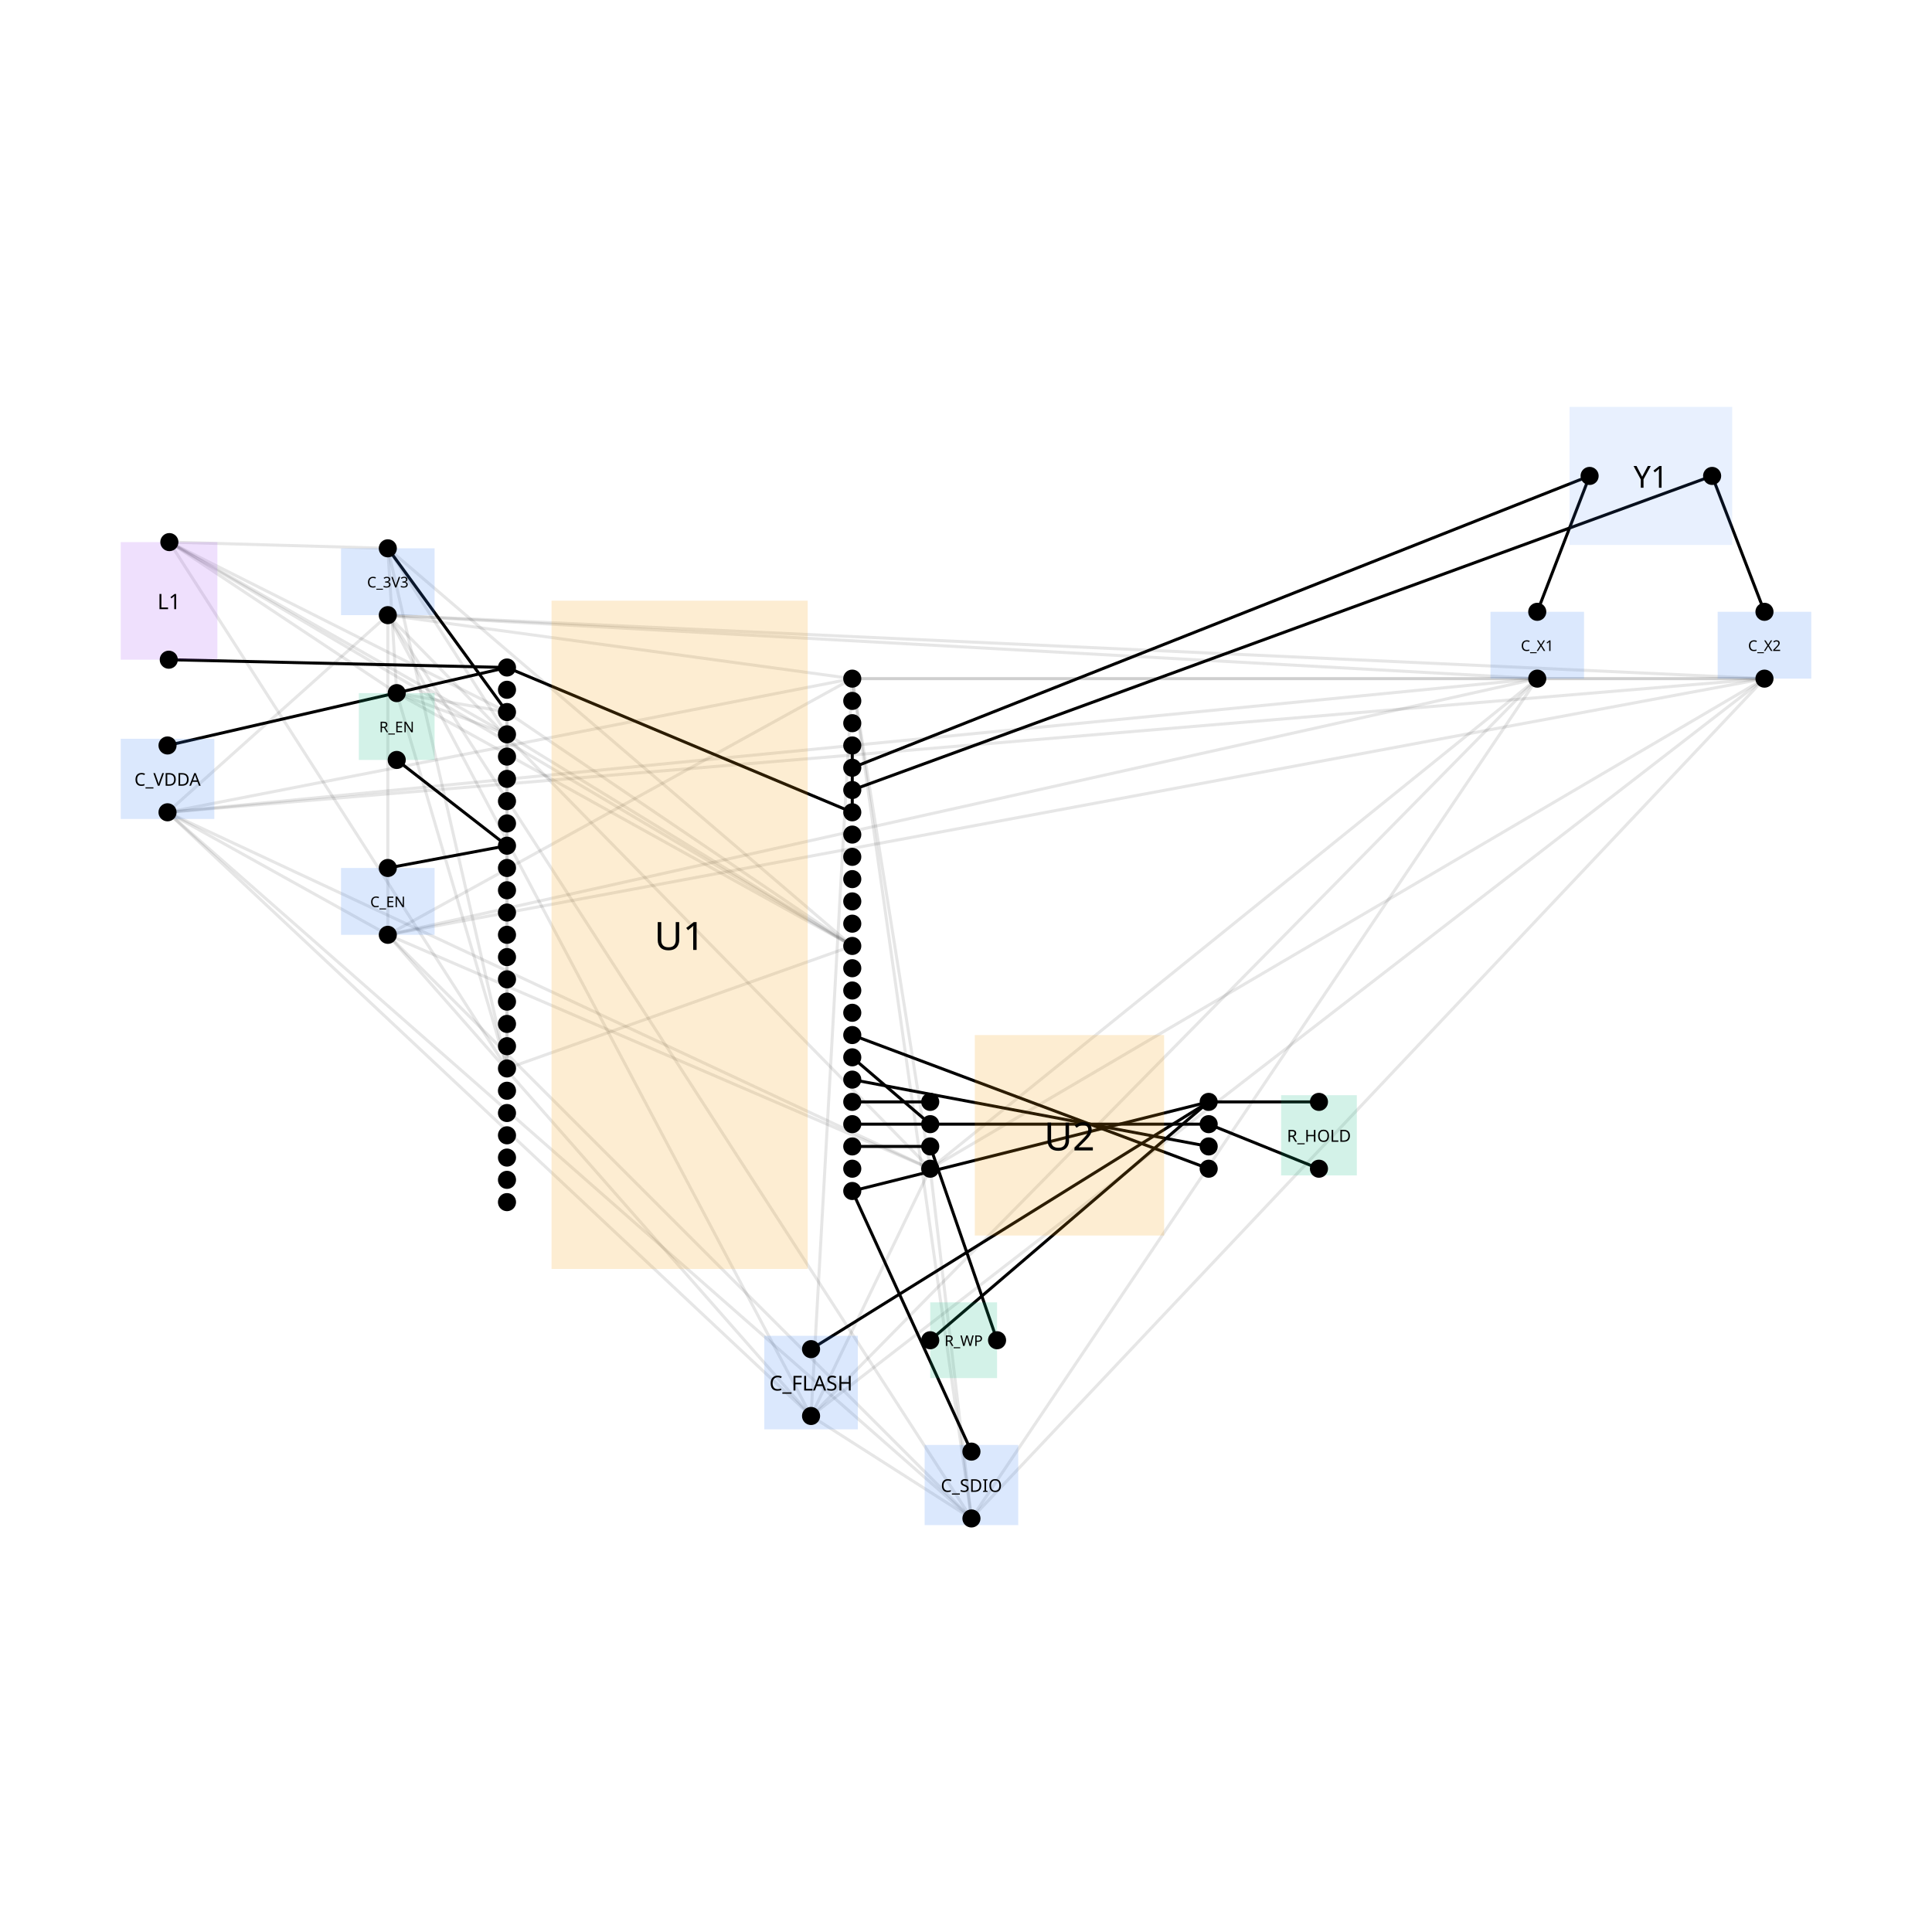
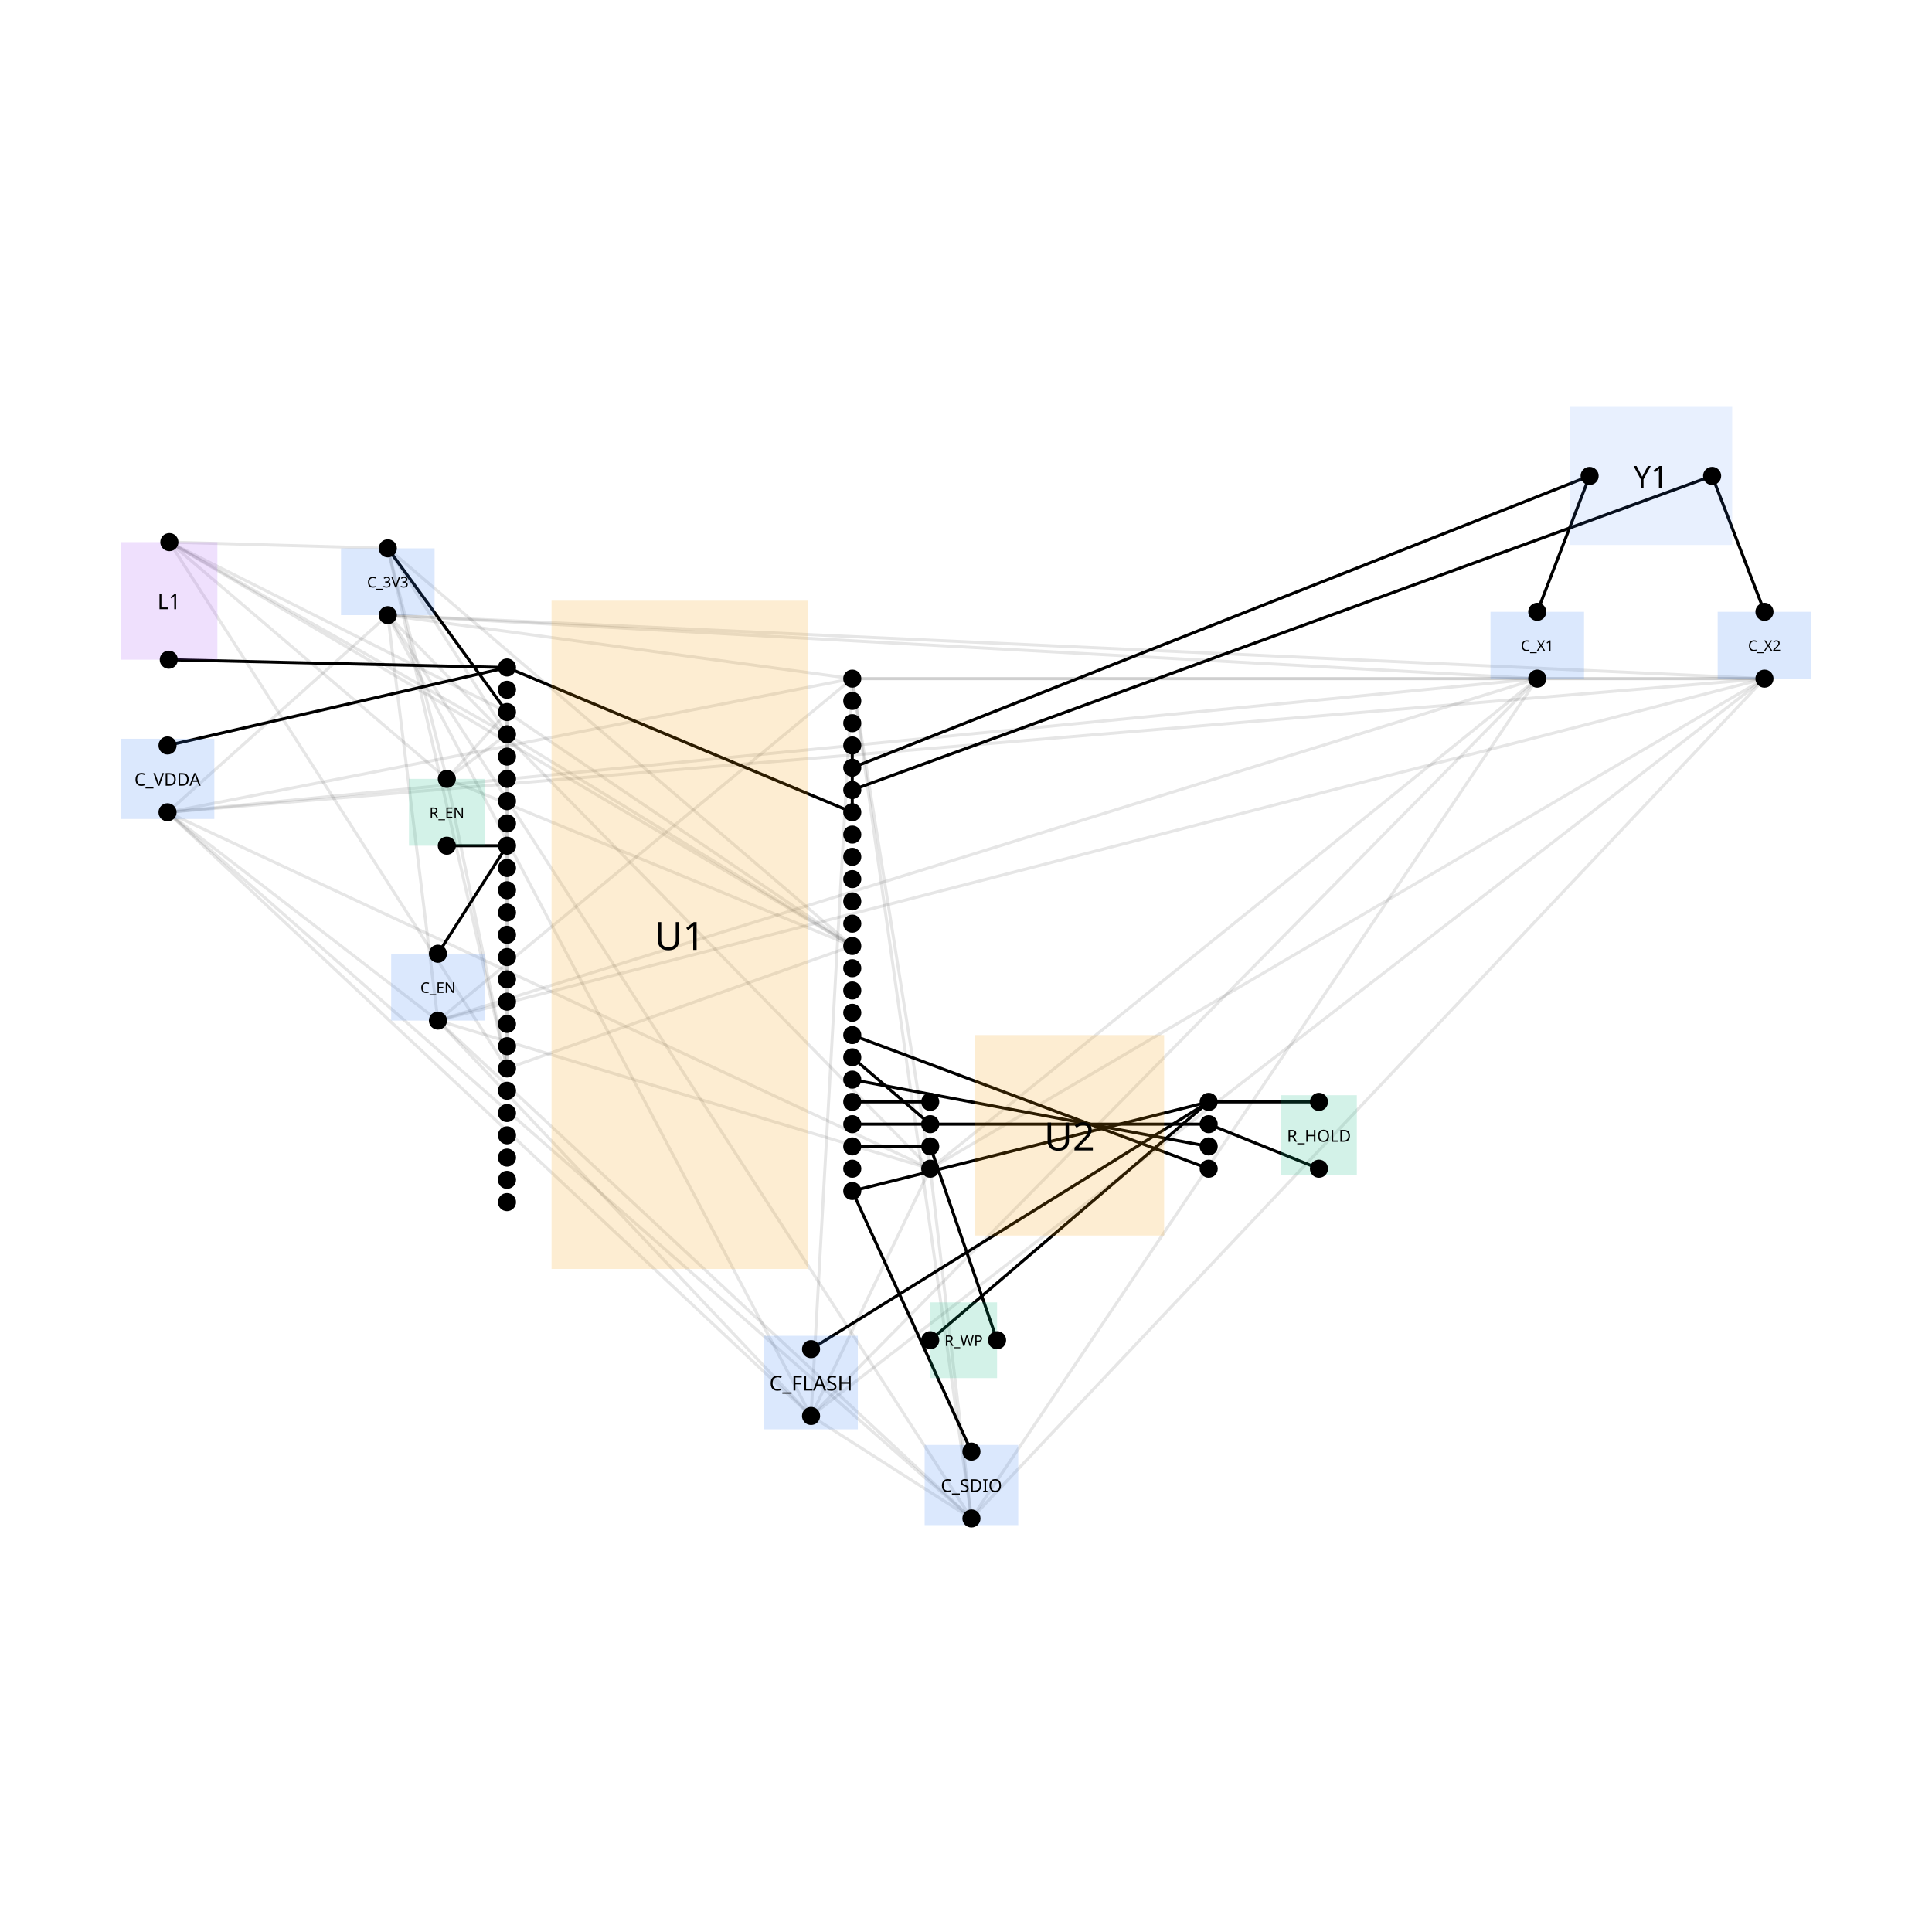
<svg xmlns="http://www.w3.org/2000/svg" width="640" height="640" viewBox="0 0 640 640">
  <rect width="100%" height="100%" fill="white" />
  <g>
    <polyline data-points="-3.0700000000000003,2.8871638750000015 -3.0700000000000003,2.6871638750000013" data-type="line" data-label="" points="167.946,235.877 167.946,243.256" fill="none" stroke="rgba(0,0,0,0.1)" stroke-width="1px" />
  </g>
  <g>
    <polyline data-points="-3.0700000000000003,2.8871638750000015 -3.0700000000000003,-0.3128361249999998" data-type="line" data-label="" points="167.946,235.877 167.946,353.944" fill="none" stroke="rgba(0,0,0,0.1)" stroke-width="1px" />
  </g>
  <g>
    <polyline data-points="-3.0700000000000003,2.8871638750000015 0.03000000000000025,0.7871638749999994" data-type="line" data-label="" points="167.946,235.877 282.324,313.359" fill="none" stroke="rgba(0,0,0,0.1)" stroke-width="1px" />
  </g>
  <g>
    <polyline data-points="-3.0700000000000003,2.8871638750000015 -6.101245799999999,4.412988875000001" data-type="line" data-label="" points="167.946,235.877 56.105,179.58" fill="none" stroke="rgba(0,0,0,0.1)" stroke-width="1px" />
  </g>
  <g>
-     <polyline data-points="-3.0700000000000003,2.8871638750000015 -4.0600000000000005,3.0571638750000014" data-type="line" data-label="" points="167.946,235.877 131.419,229.604" fill="none" stroke="rgba(0,0,0,0.1)" stroke-width="1px" />
+     <polyline data-points="-3.0700000000000003,2.8871638750000015 -3.61,2.287163875000001" data-type="line" data-label="" points="167.946,235.877 148.022,258.014" fill="none" stroke="rgba(0,0,0,0.1)" stroke-width="1px" />
  </g>
  <g>
    <polyline data-points="-3.0700000000000003,2.8871638750000015 -4.140000000000001,4.357163875000001" data-type="line" data-label="" points="167.946,235.877 128.467,181.639" fill="none" stroke="rgba(0,0,0,0.1)" stroke-width="1px" />
  </g>
  <g>
    <polyline data-points="-3.0700000000000003,2.6871638750000013 -3.0700000000000003,-0.3128361249999998" data-type="line" data-label="" points="167.946,243.256 167.946,353.944" fill="none" stroke="rgba(0,0,0,0.1)" stroke-width="1px" />
  </g>
  <g>
    <polyline data-points="-3.0700000000000003,2.6871638750000013 0.03000000000000025,0.7871638749999994" data-type="line" data-label="" points="167.946,243.256 282.324,313.359" fill="none" stroke="rgba(0,0,0,0.1)" stroke-width="1px" />
  </g>
  <g>
    <polyline data-points="-3.0700000000000003,2.6871638750000013 -6.101245799999999,4.412988875000001" data-type="line" data-label="" points="167.946,243.256 56.105,179.58" fill="none" stroke="rgba(0,0,0,0.1)" stroke-width="1px" />
  </g>
  <g>
-     <polyline data-points="-3.0700000000000003,2.6871638750000013 -4.0600000000000005,3.0571638750000014" data-type="line" data-label="" points="167.946,243.256 131.419,229.604" fill="none" stroke="rgba(0,0,0,0.1)" stroke-width="1px" />
+     <polyline data-points="-3.0700000000000003,2.6871638750000013 -3.61,2.287163875000001" data-type="line" data-label="" points="167.946,243.256 148.022,258.014" fill="none" stroke="rgba(0,0,0,0.1)" stroke-width="1px" />
  </g>
  <g>
    <polyline data-points="-3.0700000000000003,2.6871638750000013 -4.140000000000001,4.357163875000001" data-type="line" data-label="" points="167.946,243.256 128.467,181.639" fill="none" stroke="rgba(0,0,0,0.1)" stroke-width="1px" />
  </g>
  <g>
    <polyline data-points="-3.0700000000000003,-0.3128361249999998 0.03000000000000025,0.7871638749999994" data-type="line" data-label="" points="167.946,353.944 282.324,313.359" fill="none" stroke="rgba(0,0,0,0.1)" stroke-width="1px" />
  </g>
  <g>
    <polyline data-points="-3.0700000000000003,-0.3128361249999998 -6.101245799999999,4.412988875000001" data-type="line" data-label="" points="167.946,353.944 56.105,179.58" fill="none" stroke="rgba(0,0,0,0.1)" stroke-width="1px" />
  </g>
  <g>
-     <polyline data-points="-3.0700000000000003,-0.3128361249999998 -4.0600000000000005,3.0571638750000014" data-type="line" data-label="" points="167.946,353.944 131.419,229.604" fill="none" stroke="rgba(0,0,0,0.1)" stroke-width="1px" />
+     <polyline data-points="-3.0700000000000003,-0.3128361249999998 -3.61,2.287163875000001" data-type="line" data-label="" points="167.946,353.944 148.022,258.014" fill="none" stroke="rgba(0,0,0,0.1)" stroke-width="1px" />
  </g>
  <g>
    <polyline data-points="-3.0700000000000003,-0.3128361249999998 -4.140000000000001,4.357163875000001" data-type="line" data-label="" points="167.946,353.944 128.467,181.639" fill="none" stroke="rgba(0,0,0,0.1)" stroke-width="1px" />
  </g>
  <g>
    <polyline data-points="0.03000000000000025,0.7871638749999994 -6.101245799999999,4.412988875000001" data-type="line" data-label="" points="282.324,313.359 56.105,179.58" fill="none" stroke="rgba(0,0,0,0.1)" stroke-width="1px" />
  </g>
  <g>
-     <polyline data-points="0.03000000000000025,0.7871638749999994 -4.0600000000000005,3.0571638750000014" data-type="line" data-label="" points="282.324,313.359 131.419,229.604" fill="none" stroke="rgba(0,0,0,0.1)" stroke-width="1px" />
+     <polyline data-points="0.03000000000000025,0.7871638749999994 -3.61,2.287163875000001" data-type="line" data-label="" points="282.324,313.359 148.022,258.014" fill="none" stroke="rgba(0,0,0,0.1)" stroke-width="1px" />
  </g>
  <g>
    <polyline data-points="0.03000000000000025,0.7871638749999994 -4.140000000000001,4.357163875000001" data-type="line" data-label="" points="282.324,313.359 128.467,181.639" fill="none" stroke="rgba(0,0,0,0.1)" stroke-width="1px" />
  </g>
  <g>
-     <polyline data-points="-6.101245799999999,4.412988875000001 -4.0600000000000005,3.0571638750000014" data-type="line" data-label="" points="56.105,179.58 131.419,229.604" fill="none" stroke="rgba(0,0,0,0.1)" stroke-width="1px" />
+     <polyline data-points="-6.101245799999999,4.412988875000001 -3.61,2.287163875000001" data-type="line" data-label="" points="56.105,179.58 148.022,258.014" fill="none" stroke="rgba(0,0,0,0.1)" stroke-width="1px" />
  </g>
  <g>
    <polyline data-points="-6.101245799999999,4.412988875000001 -4.140000000000001,4.357163875000001" data-type="line" data-label="" points="56.105,179.58 128.467,181.639" fill="none" stroke="rgba(0,0,0,0.1)" stroke-width="1px" />
  </g>
  <g>
-     <polyline data-points="-4.0600000000000005,3.0571638750000014 -4.140000000000001,4.357163875000001" data-type="line" data-label="" points="131.419,229.604 128.467,181.639" fill="none" stroke="rgba(0,0,0,0.1)" stroke-width="1px" />
+     <polyline data-points="-3.61,2.287163875000001 -4.140000000000001,4.357163875000001" data-type="line" data-label="" points="148.022,258.014 128.467,181.639" fill="none" stroke="rgba(0,0,0,0.1)" stroke-width="1px" />
  </g>
  <g>
    <polyline data-points="0.03000000000000025,3.1871638750000013 0.73,-1.2128361250000004" data-type="line" data-label="" points="282.324,224.808 308.152,387.151" fill="none" stroke="rgba(0,0,0,0.1)" stroke-width="1px" />
  </g>
  <g>
-     <polyline data-points="0.03000000000000025,3.1871638750000013 -4.140000000000001,0.8871638750000013" data-type="line" data-label="" points="282.324,224.808 128.467,309.669" fill="none" stroke="rgba(0,0,0,0.1)" stroke-width="1px" />
+     <polyline data-points="0.03000000000000025,3.1871638750000013 -3.69,0.11716387500000086" data-type="line" data-label="" points="282.324,224.808 145.071,338.079" fill="none" stroke="rgba(0,0,0,0.1)" stroke-width="1px" />
  </g>
  <g>
    <polyline data-points="0.03000000000000025,3.1871638750000013 6.1800000000000015,3.187163875" data-type="line" data-label="" points="282.324,224.808 509.236,224.808" fill="none" stroke="rgba(0,0,0,0.1)" stroke-width="1px" />
  </g>
  <g>
    <polyline data-points="0.03000000000000025,3.1871638750000013 8.22,3.187163875" data-type="line" data-label="" points="282.324,224.808 584.504,224.808" fill="none" stroke="rgba(0,0,0,0.1)" stroke-width="1px" />
  </g>
  <g>
    <polyline data-points="0.03000000000000025,3.1871638750000013 -6.117740700000001,1.9871638750000005" data-type="line" data-label="" points="282.324,224.808 55.496,269.083" fill="none" stroke="rgba(0,0,0,0.1)" stroke-width="1px" />
  </g>
  <g>
    <polyline data-points="0.03000000000000025,3.1871638750000013 -4.140000000000001,3.7571638750000016" data-type="line" data-label="" points="282.324,224.808 128.467,203.777" fill="none" stroke="rgba(0,0,0,0.1)" stroke-width="1px" />
  </g>
  <g>
    <polyline data-points="0.03000000000000025,3.1871638750000013 1.1,-4.352836125" data-type="line" data-label="" points="282.324,224.808 321.803,503.005" fill="none" stroke="rgba(0,0,0,0.1)" stroke-width="1px" />
  </g>
  <g>
    <polyline data-points="0.03000000000000025,3.1871638750000013 -0.33999999999999947,-3.4328361250000006" data-type="line" data-label="" points="282.324,224.808 268.673,469.06" fill="none" stroke="rgba(0,0,0,0.1)" stroke-width="1px" />
  </g>
  <g>
-     <polyline data-points="0.73,-1.2128361250000004 -4.140000000000001,0.8871638750000013" data-type="line" data-label="" points="308.152,387.151 128.467,309.669" fill="none" stroke="rgba(0,0,0,0.1)" stroke-width="1px" />
+     <polyline data-points="0.73,-1.2128361250000004 -3.69,0.11716387500000086" data-type="line" data-label="" points="308.152,387.151 145.071,338.079" fill="none" stroke="rgba(0,0,0,0.1)" stroke-width="1px" />
  </g>
  <g>
    <polyline data-points="0.73,-1.2128361250000004 6.1800000000000015,3.187163875" data-type="line" data-label="" points="308.152,387.151 509.236,224.808" fill="none" stroke="rgba(0,0,0,0.1)" stroke-width="1px" />
  </g>
  <g>
    <polyline data-points="0.73,-1.2128361250000004 8.22,3.187163875" data-type="line" data-label="" points="308.152,387.151 584.504,224.808" fill="none" stroke="rgba(0,0,0,0.1)" stroke-width="1px" />
  </g>
  <g>
    <polyline data-points="0.73,-1.2128361250000004 -6.117740700000001,1.9871638750000005" data-type="line" data-label="" points="308.152,387.151 55.496,269.083" fill="none" stroke="rgba(0,0,0,0.1)" stroke-width="1px" />
  </g>
  <g>
    <polyline data-points="0.73,-1.2128361250000004 -4.140000000000001,3.7571638750000016" data-type="line" data-label="" points="308.152,387.151 128.467,203.777" fill="none" stroke="rgba(0,0,0,0.1)" stroke-width="1px" />
  </g>
  <g>
    <polyline data-points="0.73,-1.2128361250000004 1.1,-4.352836125" data-type="line" data-label="" points="308.152,387.151 321.803,503.005" fill="none" stroke="rgba(0,0,0,0.1)" stroke-width="1px" />
  </g>
  <g>
    <polyline data-points="0.73,-1.2128361250000004 -0.33999999999999947,-3.4328361250000006" data-type="line" data-label="" points="308.152,387.151 268.673,469.06" fill="none" stroke="rgba(0,0,0,0.1)" stroke-width="1px" />
  </g>
  <g>
-     <polyline data-points="-4.140000000000001,0.8871638750000013 6.1800000000000015,3.187163875" data-type="line" data-label="" points="128.467,309.669 509.236,224.808" fill="none" stroke="rgba(0,0,0,0.1)" stroke-width="1px" />
-   </g>
-   <g>
-     <polyline data-points="-4.140000000000001,0.8871638750000013 8.22,3.187163875" data-type="line" data-label="" points="128.467,309.669 584.504,224.808" fill="none" stroke="rgba(0,0,0,0.1)" stroke-width="1px" />
-   </g>
-   <g>
-     <polyline data-points="-4.140000000000001,0.8871638750000013 -6.117740700000001,1.9871638750000005" data-type="line" data-label="" points="128.467,309.669 55.496,269.083" fill="none" stroke="rgba(0,0,0,0.1)" stroke-width="1px" />
-   </g>
-   <g>
-     <polyline data-points="-4.140000000000001,0.8871638750000013 -4.140000000000001,3.7571638750000016" data-type="line" data-label="" points="128.467,309.669 128.467,203.777" fill="none" stroke="rgba(0,0,0,0.1)" stroke-width="1px" />
-   </g>
-   <g>
-     <polyline data-points="-4.140000000000001,0.8871638750000013 1.1,-4.352836125" data-type="line" data-label="" points="128.467,309.669 321.803,503.005" fill="none" stroke="rgba(0,0,0,0.1)" stroke-width="1px" />
-   </g>
-   <g>
-     <polyline data-points="-4.140000000000001,0.8871638750000013 -0.33999999999999947,-3.4328361250000006" data-type="line" data-label="" points="128.467,309.669 268.673,469.06" fill="none" stroke="rgba(0,0,0,0.1)" stroke-width="1px" />
+     <polyline data-points="-3.69,0.11716387500000086 6.1800000000000015,3.187163875" data-type="line" data-label="" points="145.071,338.079 509.236,224.808" fill="none" stroke="rgba(0,0,0,0.1)" stroke-width="1px" />
+   </g>
+   <g>
+     <polyline data-points="-3.69,0.11716387500000086 8.22,3.187163875" data-type="line" data-label="" points="145.071,338.079 584.504,224.808" fill="none" stroke="rgba(0,0,0,0.1)" stroke-width="1px" />
+   </g>
+   <g>
+     <polyline data-points="-3.69,0.11716387500000086 -6.117740700000001,1.9871638750000005" data-type="line" data-label="" points="145.071,338.079 55.496,269.083" fill="none" stroke="rgba(0,0,0,0.1)" stroke-width="1px" />
+   </g>
+   <g>
+     <polyline data-points="-3.69,0.11716387500000086 -4.140000000000001,3.7571638750000016" data-type="line" data-label="" points="145.071,338.079 128.467,203.777" fill="none" stroke="rgba(0,0,0,0.1)" stroke-width="1px" />
+   </g>
+   <g>
+     <polyline data-points="-3.69,0.11716387500000086 1.1,-4.352836125" data-type="line" data-label="" points="145.071,338.079 321.803,503.005" fill="none" stroke="rgba(0,0,0,0.1)" stroke-width="1px" />
+   </g>
+   <g>
+     <polyline data-points="-3.69,0.11716387500000086 -0.33999999999999947,-3.4328361250000006" data-type="line" data-label="" points="145.071,338.079 268.673,469.06" fill="none" stroke="rgba(0,0,0,0.1)" stroke-width="1px" />
  </g>
  <g>
    <polyline data-points="6.1800000000000015,3.187163875 8.22,3.187163875" data-type="line" data-label="" points="509.236,224.808 584.504,224.808" fill="none" stroke="rgba(0,0,0,0.1)" stroke-width="1px" />
  </g>
  <g>
    <polyline data-points="6.1800000000000015,3.187163875 -6.117740700000001,1.9871638750000005" data-type="line" data-label="" points="509.236,224.808 55.496,269.083" fill="none" stroke="rgba(0,0,0,0.1)" stroke-width="1px" />
  </g>
  <g>
    <polyline data-points="6.1800000000000015,3.187163875 -4.140000000000001,3.7571638750000016" data-type="line" data-label="" points="509.236,224.808 128.467,203.777" fill="none" stroke="rgba(0,0,0,0.1)" stroke-width="1px" />
  </g>
  <g>
    <polyline data-points="6.1800000000000015,3.187163875 1.1,-4.352836125" data-type="line" data-label="" points="509.236,224.808 321.803,503.005" fill="none" stroke="rgba(0,0,0,0.1)" stroke-width="1px" />
  </g>
  <g>
    <polyline data-points="6.1800000000000015,3.187163875 -0.33999999999999947,-3.4328361250000006" data-type="line" data-label="" points="509.236,224.808 268.673,469.06" fill="none" stroke="rgba(0,0,0,0.1)" stroke-width="1px" />
  </g>
  <g>
    <polyline data-points="8.22,3.187163875 -6.117740700000001,1.9871638750000005" data-type="line" data-label="" points="584.504,224.808 55.496,269.083" fill="none" stroke="rgba(0,0,0,0.1)" stroke-width="1px" />
  </g>
  <g>
    <polyline data-points="8.22,3.187163875 -4.140000000000001,3.7571638750000016" data-type="line" data-label="" points="584.504,224.808 128.467,203.777" fill="none" stroke="rgba(0,0,0,0.1)" stroke-width="1px" />
  </g>
  <g>
    <polyline data-points="8.22,3.187163875 1.1,-4.352836125" data-type="line" data-label="" points="584.504,224.808 321.803,503.005" fill="none" stroke="rgba(0,0,0,0.1)" stroke-width="1px" />
  </g>
  <g>
    <polyline data-points="8.22,3.187163875 -0.33999999999999947,-3.4328361250000006" data-type="line" data-label="" points="584.504,224.808 268.673,469.06" fill="none" stroke="rgba(0,0,0,0.1)" stroke-width="1px" />
  </g>
  <g>
    <polyline data-points="-6.117740700000001,1.9871638750000005 -4.140000000000001,3.7571638750000016" data-type="line" data-label="" points="55.496,269.083 128.467,203.777" fill="none" stroke="rgba(0,0,0,0.1)" stroke-width="1px" />
  </g>
  <g>
    <polyline data-points="-6.117740700000001,1.9871638750000005 1.1,-4.352836125" data-type="line" data-label="" points="55.496,269.083 321.803,503.005" fill="none" stroke="rgba(0,0,0,0.1)" stroke-width="1px" />
  </g>
  <g>
    <polyline data-points="-6.117740700000001,1.9871638750000005 -0.33999999999999947,-3.4328361250000006" data-type="line" data-label="" points="55.496,269.083 268.673,469.06" fill="none" stroke="rgba(0,0,0,0.1)" stroke-width="1px" />
  </g>
  <g>
    <polyline data-points="-4.140000000000001,3.7571638750000016 1.1,-4.352836125" data-type="line" data-label="" points="128.467,203.777 321.803,503.005" fill="none" stroke="rgba(0,0,0,0.1)" stroke-width="1px" />
  </g>
  <g>
    <polyline data-points="-4.140000000000001,3.7571638750000016 -0.33999999999999947,-3.4328361250000006" data-type="line" data-label="" points="128.467,203.777 268.673,469.06" fill="none" stroke="rgba(0,0,0,0.1)" stroke-width="1px" />
  </g>
  <g>
    <polyline data-points="1.1,-4.352836125 -0.33999999999999947,-3.4328361250000006" data-type="line" data-label="" points="321.803,503.005 268.673,469.06" fill="none" stroke="rgba(0,0,0,0.1)" stroke-width="1px" />
  </g>
  <g>
    <polyline data-points="-6.1064948999999995,3.3571638750000004 -3.0700000000000003,3.287163875000001" data-type="line" data-label="" points="55.911,218.536 167.946,221.118" fill="none" stroke="black" stroke-width="1px" />
  </g>
  <g>
    <polyline data-points="-3.0700000000000003,3.287163875000001 0.03000000000000025,1.9871638750000005" data-type="line" data-label="" points="167.946,221.118 282.324,269.083" fill="none" stroke="black" stroke-width="1px" />
  </g>
  <g>
    <polyline data-points="0.03000000000000025,1.9871638750000005 0.03000000000000025,2.587163875000001" data-type="line" data-label="" points="282.324,269.083 282.324,246.946" fill="none" stroke="black" stroke-width="1px" />
  </g>
  <g>
    <polyline data-points="-3.0700000000000003,3.287163875000001 -6.117740700000001,2.5871638750000003" data-type="line" data-label="" points="167.946,221.118 55.496,246.946" fill="none" stroke="black" stroke-width="1px" />
  </g>
  <g>
    <polyline data-points="-3.0700000000000003,2.8871638750000015 -4.140000000000001,4.357163875000001" data-type="line" data-label="" points="167.946,235.877 128.467,181.639" fill="none" stroke="black" stroke-width="1px" />
  </g>
  <g>
-     <polyline data-points="-4.0600000000000005,2.4571638750000018 -3.0700000000000003,1.6871638750000013" data-type="line" data-label="" points="131.419,251.742 167.946,280.152" fill="none" stroke="black" stroke-width="1px" />
-   </g>
-   <g>
-     <polyline data-points="-3.0700000000000003,1.6871638750000013 -4.140000000000001,1.4871638750000014" data-type="line" data-label="" points="167.946,280.152 128.467,287.531" fill="none" stroke="black" stroke-width="1px" />
+     <polyline data-points="-3.61,1.687163875000001 -3.0700000000000003,1.6871638750000013" data-type="line" data-label="" points="148.022,280.152 167.946,280.152" fill="none" stroke="black" stroke-width="1px" />
+   </g>
+   <g>
+     <polyline data-points="-3.0700000000000003,1.6871638750000013 -3.69,0.7171638750000009" data-type="line" data-label="" points="167.946,280.152 145.071,315.941" fill="none" stroke="black" stroke-width="1px" />
  </g>
  <g>
    <polyline data-points="0.03000000000000025,-1.4128361250000003 1.1,-3.752836125" data-type="line" data-label="" points="282.324,394.53 321.803,480.867" fill="none" stroke="black" stroke-width="1px" />
  </g>
  <g>
    <polyline data-points="0.03000000000000025,-1.4128361250000003 3.23,-0.6128361250000003" data-type="line" data-label="" points="282.324,394.53 400.392,365.013" fill="none" stroke="black" stroke-width="1px" />
  </g>
  <g>
    <polyline data-points="3.23,-0.6128361250000003 -0.33999999999999936,-2.832836125000001" data-type="line" data-label="" points="400.392,365.013 268.673,446.923" fill="none" stroke="black" stroke-width="1px" />
  </g>
  <g>
    <polyline data-points="0.7300000000000002,-2.752836125 3.23,-0.6128361250000003" data-type="line" data-label="" points="308.152,443.971 400.392,365.013" fill="none" stroke="black" stroke-width="1px" />
  </g>
  <g>
    <polyline data-points="4.220000000000001,-0.6128361250000003 3.23,-0.6128361250000003" data-type="line" data-label="" points="436.919,365.013 400.392,365.013" fill="none" stroke="black" stroke-width="1px" />
  </g>
  <g>
    <polyline data-points="0.03000000000000025,-1.0128361250000004 0.73,-1.0128361250000002" data-type="line" data-label="" points="282.324,379.772 308.152,379.772" fill="none" stroke="black" stroke-width="1px" />
  </g>
  <g>
    <polyline data-points="0.73,-1.0128361250000002 1.3300000000000003,-2.752836125" data-type="line" data-label="" points="308.152,379.772 330.289,443.971" fill="none" stroke="black" stroke-width="1px" />
  </g>
  <g>
    <polyline data-points="0.03000000000000025,-0.8128361250000002 3.23,-0.8128361250000004" data-type="line" data-label="" points="282.324,372.393 400.392,372.393" fill="none" stroke="black" stroke-width="1px" />
  </g>
  <g>
    <polyline data-points="3.23,-0.8128361250000004 4.220000000000001,-1.2128361250000004" data-type="line" data-label="" points="400.392,372.393 436.919,387.151" fill="none" stroke="black" stroke-width="1px" />
  </g>
  <g>
    <polyline data-points="0.03000000000000025,-0.6128361250000003 0.73,-0.6128361250000003" data-type="line" data-label="" points="282.324,365.013 308.152,365.013" fill="none" stroke="black" stroke-width="1px" />
  </g>
  <g>
    <polyline data-points="0.03000000000000025,-0.41283612500000033 3.23,-1.0128361250000004" data-type="line" data-label="" points="282.324,357.634 400.392,379.772" fill="none" stroke="black" stroke-width="1px" />
  </g>
  <g>
    <polyline data-points="0.03000000000000025,-0.21283612500000038 0.73,-0.8128361250000002" data-type="line" data-label="" points="282.324,350.255 308.152,372.393" fill="none" stroke="black" stroke-width="1px" />
  </g>
  <g>
    <polyline data-points="0.03000000000000025,-0.01283612500000042 3.23,-1.2128361250000004" data-type="line" data-label="" points="282.324,342.876 400.392,387.151" fill="none" stroke="black" stroke-width="1px" />
  </g>
  <g>
    <polyline data-points="0.03000000000000025,2.1871638750000004 7.750000000000001,5.007163875" data-type="line" data-label="" points="282.324,261.704 567.162,157.657" fill="none" stroke="black" stroke-width="1px" />
  </g>
  <g>
    <polyline data-points="7.750000000000001,5.007163875 8.22,3.7871638749999996" data-type="line" data-label="" points="567.162,157.657 584.504,202.67" fill="none" stroke="black" stroke-width="1px" />
  </g>
  <g>
    <polyline data-points="0.03000000000000025,2.3871638750000006 6.650000000000001,5.007163875" data-type="line" data-label="" points="282.324,254.325 526.577,157.657" fill="none" stroke="black" stroke-width="1px" />
  </g>
  <g>
    <polyline data-points="6.650000000000001,5.007163875 6.1800000000000015,3.7871638749999996" data-type="line" data-label="" points="526.577,157.657 509.236,202.67" fill="none" stroke="black" stroke-width="1px" />
  </g>
  <g>
    <rect data-type="rect" data-label="U1" data-x="-1.52" data-y="0.8871638750000004" x="182.705" y="198.981" width="84.861" height="221.377" fill="rgba(245, 158, 11, 0.18)" stroke="none" stroke-width="0.027" />
  </g>
  <g>
    <rect data-type="rect" data-label="U2" data-x="1.98" data-y="-0.9128361250000003" x="322.91" y="342.876" width="62.723" height="66.413" fill="rgba(245, 158, 11, 0.18)" stroke="none" stroke-width="0.027" />
  </g>
  <g>
    <rect data-type="rect" data-label="Y1" data-x="7.200000000000001" data-y="5.007163875" x="519.935" y="134.781" width="53.868" height="45.751" fill="rgba(59, 130, 246, 0.12)" stroke="none" stroke-width="0.027" />
  </g>
  <g>
    <rect data-type="rect" data-label="L1" data-x="-6.103870349999999" data-y="3.8850763750000006" x="40" y="179.585" width="32.016" height="38.945" fill="rgba(168, 85, 247, 0.18)" stroke="none" stroke-width="0.027" />
  </g>
  <g>
-     <rect data-type="rect" data-label="R_EN" data-x="-4.0600000000000005" data-y="2.7571638750000016" x="118.874" y="229.604" width="25.089" height="22.138" fill="rgba(16, 185, 129, 0.18)" stroke="none" stroke-width="0.027" />
+     <rect data-type="rect" data-label="R_EN" data-x="-3.61" data-y="1.9871638750000011" x="135.478" y="258.014" width="25.089" height="22.138" fill="rgba(16, 185, 129, 0.18)" stroke="none" stroke-width="0.027" />
  </g>
  <g>
    <rect data-type="rect" data-label="R_WP" data-x="1.0300000000000002" data-y="-2.752836125" x="308.152" y="431.426" width="22.138" height="25.089" fill="rgba(16, 185, 129, 0.18)" stroke="none" stroke-width="0.027" />
  </g>
  <g>
    <rect data-type="rect" data-label="R_HOLD" data-x="4.220000000000001" data-y="-0.9128361250000003" x="424.374" y="362.8" width="25.089" height="26.565" fill="rgba(16, 185, 129, 0.18)" stroke="none" stroke-width="0.027" />
  </g>
  <g>
-     <rect data-type="rect" data-label="C_EN" data-x="-4.140000000000001" data-y="1.1871638750000013" x="112.971" y="287.531" width="30.993" height="22.138" fill="rgba(59, 130, 246, 0.18)" stroke="none" stroke-width="0.027" />
+     <rect data-type="rect" data-label="C_EN" data-x="-3.69" data-y="0.41716387500000085" x="129.574" y="315.941" width="30.993" height="22.138" fill="rgba(59, 130, 246, 0.18)" stroke="none" stroke-width="0.027" />
  </g>
  <g>
    <rect data-type="rect" data-label="C_X1" data-x="6.1800000000000015" data-y="3.487163875" x="493.739" y="202.67" width="30.993" height="22.138" fill="rgba(59, 130, 246, 0.18)" stroke="none" stroke-width="0.027" />
  </g>
  <g>
    <rect data-type="rect" data-label="C_X2" data-x="8.22" data-y="3.487163875" x="569.007" y="202.67" width="30.993" height="22.138" fill="rgba(59, 130, 246, 0.18)" stroke="none" stroke-width="0.027" />
  </g>
  <g>
    <rect data-type="rect" data-label="C_VDDA" data-x="-6.117740700000001" data-y="2.2871638750000005" x="40" y="244.732" width="30.993" height="26.565" fill="rgba(59, 130, 246, 0.18)" stroke="none" stroke-width="0.027" />
  </g>
  <g>
    <rect data-type="rect" data-label="C_3V3" data-x="-4.140000000000001" data-y="4.057163875000001" x="112.971" y="181.639" width="30.993" height="22.138" fill="rgba(59, 130, 246, 0.18)" stroke="none" stroke-width="0.027" />
  </g>
  <g>
    <rect data-type="rect" data-label="C_SDIO" data-x="1.1" data-y="-4.052836125" x="306.307" y="478.653" width="30.993" height="26.565" fill="rgba(59, 130, 246, 0.18)" stroke="none" stroke-width="0.027" />
  </g>
  <g>
    <rect data-type="rect" data-label="C_FLASH" data-x="-0.3399999999999994" data-y="-3.1328361250000007" x="253.176" y="442.495" width="30.993" height="30.993" fill="rgba(59, 130, 246, 0.18)" stroke="none" stroke-width="0.027" />
  </g>
  <text data-type="text" data-label="U1" data-x="-1.52" data-y="0.8871638750000004" x="225.135" y="309.669" fill="black" font-size="12.914" font-family="sans-serif" text-anchor="middle" dominant-baseline="central">U1</text>
  <text data-type="text" data-label="U2" data-x="1.98" data-y="-0.9128361250000003" x="354.272" y="376.082" fill="black" font-size="12.914" font-family="sans-serif" text-anchor="middle" dominant-baseline="central">U2</text>
  <text data-type="text" data-label="Y1" data-x="7.200000000000001" data-y="5.007163875" x="546.87" y="157.657" fill="black" font-size="10.065" font-family="sans-serif" text-anchor="middle" dominant-baseline="central">Y1</text>
  <text data-type="text" data-label="L1" data-x="-6.103870349999999" data-y="3.8850763750000006" x="56.008" y="199.058" fill="black" font-size="7.044" font-family="sans-serif" text-anchor="middle" dominant-baseline="central">L1</text>
-   <text data-type="text" data-label="R_EN" data-x="-4.0600000000000005" data-y="2.7571638750000016" x="131.419" y="240.673" fill="black" font-size="4.87" font-family="sans-serif" text-anchor="middle" dominant-baseline="central">R_EN</text>
+   <text data-type="text" data-label="R_EN" data-x="-3.61" data-y="1.9871638750000011" x="148.022" y="269.083" fill="black" font-size="4.87" font-family="sans-serif" text-anchor="middle" dominant-baseline="central">R_EN</text>
  <text data-type="text" data-label="R_WP" data-x="1.0300000000000002" data-y="-2.752836125" x="319.22" y="443.971" fill="black" font-size="4.87" font-family="sans-serif" text-anchor="middle" dominant-baseline="central">R_WP</text>
  <text data-type="text" data-label="R_HOLD" data-x="4.220000000000001" data-y="-0.9128361250000003" x="436.919" y="376.082" fill="black" font-size="5.52" font-family="sans-serif" text-anchor="middle" dominant-baseline="central">R_HOLD</text>
-   <text data-type="text" data-label="C_EN" data-x="-4.140000000000001" data-y="1.1871638750000013" x="128.467" y="298.6" fill="black" font-size="4.87" font-family="sans-serif" text-anchor="middle" dominant-baseline="central">C_EN</text>
+   <text data-type="text" data-label="C_EN" data-x="-3.69" data-y="0.41716387500000085" x="145.071" y="327.01" fill="black" font-size="4.87" font-family="sans-serif" text-anchor="middle" dominant-baseline="central">C_EN</text>
  <text data-type="text" data-label="C_X1" data-x="6.1800000000000015" data-y="3.487163875" x="509.236" y="213.739" fill="black" font-size="4.87" font-family="sans-serif" text-anchor="middle" dominant-baseline="central">C_X1</text>
  <text data-type="text" data-label="C_X2" data-x="8.22" data-y="3.487163875" x="584.504" y="213.739" fill="black" font-size="4.87" font-family="sans-serif" text-anchor="middle" dominant-baseline="central">C_X2</text>
  <text data-type="text" data-label="C_VDDA" data-x="-6.117740700000001" data-y="2.2871638750000005" x="55.496" y="258.014" fill="black" font-size="5.844" font-family="sans-serif" text-anchor="middle" dominant-baseline="central">C_VDDA</text>
  <text data-type="text" data-label="C_3V3" data-x="-4.140000000000001" data-y="4.057163875000001" x="128.467" y="192.708" fill="black" font-size="4.87" font-family="sans-serif" text-anchor="middle" dominant-baseline="central">C_3V3</text>
  <text data-type="text" data-label="C_SDIO" data-x="1.1" data-y="-4.052836125" x="321.803" y="491.936" fill="black" font-size="5.844" font-family="sans-serif" text-anchor="middle" dominant-baseline="central">C_SDIO</text>
  <text data-type="text" data-label="C_FLASH" data-x="-0.3399999999999994" data-y="-3.1328361250000007" x="268.673" y="457.992" fill="black" font-size="6.818" font-family="sans-serif" text-anchor="middle" dominant-baseline="central">C_FLASH</text>
  <g>
    <circle data-type="point" data-label="U1.1" data-x="-3.0700000000000003" data-y="3.287163875000001" cx="167.946" cy="221.118" r="3" fill="black" />
  </g>
  <g>
    <circle data-type="point" data-label="U1.2" data-x="-3.0700000000000003" data-y="3.087163875000001" cx="167.946" cy="228.498" r="3" fill="black" />
  </g>
  <g>
    <circle data-type="point" data-label="U1.3 (unnamedsubcircuitsubcircuit_source_group_0_connectivity_net0)" data-x="-3.0700000000000003" data-y="2.8871638750000015" cx="167.946" cy="235.877" r="3" fill="black" />
  </g>
  <g>
    <circle data-type="point" data-label="U1.4 (unnamedsubcircuitsubcircuit_source_group_0_connectivity_net0)" data-x="-3.0700000000000003" data-y="2.6871638750000013" cx="167.946" cy="243.256" r="3" fill="black" />
  </g>
  <g>
    <circle data-type="point" data-label="U1.5" data-x="-3.0700000000000003" data-y="2.487163875000001" cx="167.946" cy="250.635" r="3" fill="black" />
  </g>
  <g>
    <circle data-type="point" data-label="U1.6" data-x="-3.0700000000000003" data-y="2.287163875000001" cx="167.946" cy="258.014" r="3" fill="black" />
  </g>
  <g>
    <circle data-type="point" data-label="U1.7" data-x="-3.0700000000000003" data-y="2.0871638750000012" cx="167.946" cy="265.394" r="3" fill="black" />
  </g>
  <g>
    <circle data-type="point" data-label="U1.8" data-x="-3.0700000000000003" data-y="1.8871638750000013" cx="167.946" cy="272.773" r="3" fill="black" />
  </g>
  <g>
    <circle data-type="point" data-label="U1.9" data-x="-3.0700000000000003" data-y="1.6871638750000013" cx="167.946" cy="280.152" r="3" fill="black" />
  </g>
  <g>
    <circle data-type="point" data-label="U1.10" data-x="-3.0700000000000003" data-y="1.4871638750000014" cx="167.946" cy="287.531" r="3" fill="black" />
  </g>
  <g>
    <circle data-type="point" data-label="U1.11" data-x="-3.0700000000000003" data-y="1.2871638750000014" cx="167.946" cy="294.911" r="3" fill="black" />
  </g>
  <g>
    <circle data-type="point" data-label="U1.12" data-x="-3.0700000000000003" data-y="1.0871638750000014" cx="167.946" cy="302.29" r="3" fill="black" />
  </g>
  <g>
    <circle data-type="point" data-label="U1.13" data-x="-3.0700000000000003" data-y="0.8871638750000013" cx="167.946" cy="309.669" r="3" fill="black" />
  </g>
  <g>
    <circle data-type="point" data-label="U1.14" data-x="-3.0700000000000003" data-y="0.6871638750000011" cx="167.946" cy="317.048" r="3" fill="black" />
  </g>
  <g>
    <circle data-type="point" data-label="U1.15" data-x="-3.0700000000000003" data-y="0.4871638750000009" cx="167.946" cy="324.428" r="3" fill="black" />
  </g>
  <g>
    <circle data-type="point" data-label="U1.16" data-x="-3.0700000000000003" data-y="0.28716387500000073" cx="167.946" cy="331.807" r="3" fill="black" />
  </g>
  <g>
    <circle data-type="point" data-label="U1.17" data-x="-3.0700000000000003" data-y="0.08716387500000056" cx="167.946" cy="339.186" r="3" fill="black" />
  </g>
  <g>
    <circle data-type="point" data-label="U1.18" data-x="-3.0700000000000003" data-y="-0.11283612499999962" cx="167.946" cy="346.565" r="3" fill="black" />
  </g>
  <g>
    <circle data-type="point" data-label="U1.19 (unnamedsubcircuitsubcircuit_source_group_0_connectivity_net0)" data-x="-3.0700000000000003" data-y="-0.3128361249999998" cx="167.946" cy="353.944" r="3" fill="black" />
  </g>
  <g>
    <circle data-type="point" data-label="U1.20" data-x="-3.0700000000000003" data-y="-0.512836125" cx="167.946" cy="361.324" r="3" fill="black" />
  </g>
  <g>
    <circle data-type="point" data-label="U1.21" data-x="-3.0700000000000003" data-y="-0.7128361249999997" cx="167.946" cy="368.703" r="3" fill="black" />
  </g>
  <g>
    <circle data-type="point" data-label="U1.22" data-x="-3.0700000000000003" data-y="-0.9128361249999999" cx="167.946" cy="376.082" r="3" fill="black" />
  </g>
  <g>
    <circle data-type="point" data-label="U1.23" data-x="-3.0700000000000003" data-y="-1.112836125" cx="167.946" cy="383.461" r="3" fill="black" />
  </g>
  <g>
    <circle data-type="point" data-label="U1.24" data-x="-3.0700000000000003" data-y="-1.3128361250000002" cx="167.946" cy="390.841" r="3" fill="black" />
  </g>
  <g>
    <circle data-type="point" data-label="U1.25" data-x="-3.0700000000000003" data-y="-1.5128361250000004" cx="167.946" cy="398.22" r="3" fill="black" />
  </g>
  <g>
    <circle data-type="point" data-label="U1.26" data-x="0.03000000000000025" data-y="-1.4128361250000003" cx="282.324" cy="394.53" r="3" fill="black" />
  </g>
  <g>
    <circle data-type="point" data-label="U1.27" data-x="0.03000000000000025" data-y="-1.2128361250000002" cx="282.324" cy="387.151" r="3" fill="black" />
  </g>
  <g>
    <circle data-type="point" data-label="U1.28" data-x="0.03000000000000025" data-y="-1.0128361250000004" cx="282.324" cy="379.772" r="3" fill="black" />
  </g>
  <g>
    <circle data-type="point" data-label="U1.29" data-x="0.03000000000000025" data-y="-0.8128361250000002" cx="282.324" cy="372.393" r="3" fill="black" />
  </g>
  <g>
    <circle data-type="point" data-label="U1.30" data-x="0.03000000000000025" data-y="-0.6128361250000003" cx="282.324" cy="365.013" r="3" fill="black" />
  </g>
  <g>
    <circle data-type="point" data-label="U1.31" data-x="0.03000000000000025" data-y="-0.41283612500000033" cx="282.324" cy="357.634" r="3" fill="black" />
  </g>
  <g>
    <circle data-type="point" data-label="U1.32" data-x="0.03000000000000025" data-y="-0.21283612500000038" cx="282.324" cy="350.255" r="3" fill="black" />
  </g>
  <g>
    <circle data-type="point" data-label="U1.33" data-x="0.03000000000000025" data-y="-0.01283612500000042" cx="282.324" cy="342.876" r="3" fill="black" />
  </g>
  <g>
    <circle data-type="point" data-label="U1.34" data-x="0.03000000000000025" data-y="0.18716387499999954" cx="282.324" cy="335.496" r="3" fill="black" />
  </g>
  <g>
    <circle data-type="point" data-label="U1.35" data-x="0.03000000000000025" data-y="0.3871638749999995" cx="282.324" cy="328.117" r="3" fill="black" />
  </g>
  <g>
    <circle data-type="point" data-label="U1.36" data-x="0.03000000000000025" data-y="0.5871638749999994" cx="282.324" cy="320.738" r="3" fill="black" />
  </g>
  <g>
    <circle data-type="point" data-label="U1.37 (unnamedsubcircuitsubcircuit_source_group_0_connectivity_net0)" data-x="0.03000000000000025" data-y="0.7871638749999994" cx="282.324" cy="313.359" r="3" fill="black" />
  </g>
  <g>
    <circle data-type="point" data-label="U1.38" data-x="0.03000000000000025" data-y="0.9871638749999996" cx="282.324" cy="305.979" r="3" fill="black" />
  </g>
  <g>
    <circle data-type="point" data-label="U1.39" data-x="0.03000000000000025" data-y="1.1871638749999998" cx="282.324" cy="298.6" r="3" fill="black" />
  </g>
  <g>
    <circle data-type="point" data-label="U1.40" data-x="0.03000000000000025" data-y="1.387163875" cx="282.324" cy="291.221" r="3" fill="black" />
  </g>
  <g>
    <circle data-type="point" data-label="U1.41" data-x="0.03000000000000025" data-y="1.5871638750000001" cx="282.324" cy="283.842" r="3" fill="black" />
  </g>
  <g>
    <circle data-type="point" data-label="U1.42" data-x="0.03000000000000025" data-y="1.7871638750000003" cx="282.324" cy="276.463" r="3" fill="black" />
  </g>
  <g>
    <circle data-type="point" data-label="U1.43" data-x="0.03000000000000025" data-y="1.9871638750000005" cx="282.324" cy="269.083" r="3" fill="black" />
  </g>
  <g>
    <circle data-type="point" data-label="U1.44" data-x="0.03000000000000025" data-y="2.1871638750000004" cx="282.324" cy="261.704" r="3" fill="black" />
  </g>
  <g>
    <circle data-type="point" data-label="U1.45" data-x="0.03000000000000025" data-y="2.3871638750000006" cx="282.324" cy="254.325" r="3" fill="black" />
  </g>
  <g>
    <circle data-type="point" data-label="U1.46" data-x="0.03000000000000025" data-y="2.587163875000001" cx="282.324" cy="246.946" r="3" fill="black" />
  </g>
  <g>
    <circle data-type="point" data-label="U1.47" data-x="0.03000000000000025" data-y="2.787163875000001" cx="282.324" cy="239.566" r="3" fill="black" />
  </g>
  <g>
    <circle data-type="point" data-label="U1.48" data-x="0.03000000000000025" data-y="2.987163875000001" cx="282.324" cy="232.187" r="3" fill="black" />
  </g>
  <g>
    <circle data-type="point" data-label="U1.49 (unnamedsubcircuitsubcircuit_source_group_0_connectivity_net1)" data-x="0.03000000000000025" data-y="3.1871638750000013" cx="282.324" cy="224.808" r="3" fill="black" />
  </g>
  <g>
    <circle data-type="point" data-label="U2.1" data-x="0.73" data-y="-0.6128361250000003" cx="308.152" cy="365.013" r="3" fill="black" />
  </g>
  <g>
    <circle data-type="point" data-label="U2.2" data-x="0.73" data-y="-0.8128361250000002" cx="308.152" cy="372.393" r="3" fill="black" />
  </g>
  <g>
    <circle data-type="point" data-label="U2.3" data-x="0.73" data-y="-1.0128361250000002" cx="308.152" cy="379.772" r="3" fill="black" />
  </g>
  <g>
    <circle data-type="point" data-label="U2.4 (unnamedsubcircuitsubcircuit_source_group_0_connectivity_net1)" data-x="0.73" data-y="-1.2128361250000004" cx="308.152" cy="387.151" r="3" fill="black" />
  </g>
  <g>
    <circle data-type="point" data-label="U2.5" data-x="3.23" data-y="-1.2128361250000004" cx="400.392" cy="387.151" r="3" fill="black" />
  </g>
  <g>
    <circle data-type="point" data-label="U2.6" data-x="3.23" data-y="-1.0128361250000004" cx="400.392" cy="379.772" r="3" fill="black" />
  </g>
  <g>
    <circle data-type="point" data-label="U2.7" data-x="3.23" data-y="-0.8128361250000004" cx="400.392" cy="372.393" r="3" fill="black" />
  </g>
  <g>
    <circle data-type="point" data-label="U2.8" data-x="3.23" data-y="-0.6128361250000003" cx="400.392" cy="365.013" r="3" fill="black" />
  </g>
  <g>
    <circle data-type="point" data-label="Y1.1" data-x="6.650000000000001" data-y="5.007163875" cx="526.577" cy="157.657" r="3" fill="black" />
  </g>
  <g>
    <circle data-type="point" data-label="Y1.2" data-x="7.750000000000001" data-y="5.007163875" cx="567.162" cy="157.657" r="3" fill="black" />
  </g>
  <g>
    <circle data-type="point" data-label="L1.1 (unnamedsubcircuitsubcircuit_source_group_0_connectivity_net0)" data-x="-6.101245799999999" data-y="4.412988875000001" cx="56.105" cy="179.58" r="3" fill="black" />
  </g>
  <g>
    <circle data-type="point" data-label="L1.2" data-x="-6.1064948999999995" data-y="3.3571638750000004" cx="55.911" cy="218.536" r="3" fill="black" />
  </g>
  <g>
-     <circle data-type="point" data-label="R_EN.1 (unnamedsubcircuitsubcircuit_source_group_0_connectivity_net0)" data-x="-4.0600000000000005" data-y="3.0571638750000014" cx="131.419" cy="229.604" r="3" fill="black" />
-   </g>
-   <g>
-     <circle data-type="point" data-label="R_EN.2" data-x="-4.0600000000000005" data-y="2.4571638750000018" cx="131.419" cy="251.742" r="3" fill="black" />
+     <circle data-type="point" data-label="R_EN.1 (unnamedsubcircuitsubcircuit_source_group_0_connectivity_net0)" data-x="-3.61" data-y="2.287163875000001" cx="148.022" cy="258.014" r="3" fill="black" />
+   </g>
+   <g>
+     <circle data-type="point" data-label="R_EN.2" data-x="-3.61" data-y="1.687163875000001" cx="148.022" cy="280.152" r="3" fill="black" />
  </g>
  <g>
    <circle data-type="point" data-label="R_WP.1" data-x="1.3300000000000003" data-y="-2.752836125" cx="330.289" cy="443.971" r="3" fill="black" />
  </g>
  <g>
    <circle data-type="point" data-label="R_WP.2" data-x="0.7300000000000002" data-y="-2.752836125" cx="308.152" cy="443.971" r="3" fill="black" />
  </g>
  <g>
    <circle data-type="point" data-label="R_HOLD.1" data-x="4.220000000000001" data-y="-1.2128361250000004" cx="436.919" cy="387.151" r="3" fill="black" />
  </g>
  <g>
    <circle data-type="point" data-label="R_HOLD.2" data-x="4.220000000000001" data-y="-0.6128361250000003" cx="436.919" cy="365.013" r="3" fill="black" />
  </g>
  <g>
-     <circle data-type="point" data-label="C_EN.1" data-x="-4.140000000000001" data-y="1.4871638750000014" cx="128.467" cy="287.531" r="3" fill="black" />
-   </g>
-   <g>
-     <circle data-type="point" data-label="C_EN.2 (unnamedsubcircuitsubcircuit_source_group_0_connectivity_net1)" data-x="-4.140000000000001" data-y="0.8871638750000013" cx="128.467" cy="309.669" r="3" fill="black" />
+     <circle data-type="point" data-label="C_EN.1" data-x="-3.69" data-y="0.7171638750000009" cx="145.071" cy="315.941" r="3" fill="black" />
+   </g>
+   <g>
+     <circle data-type="point" data-label="C_EN.2 (unnamedsubcircuitsubcircuit_source_group_0_connectivity_net1)" data-x="-3.69" data-y="0.11716387500000086" cx="145.071" cy="338.079" r="3" fill="black" />
  </g>
  <g>
    <circle data-type="point" data-label="C_X1.1" data-x="6.1800000000000015" data-y="3.7871638749999996" cx="509.236" cy="202.67" r="3" fill="black" />
  </g>
  <g>
    <circle data-type="point" data-label="C_X1.2 (unnamedsubcircuitsubcircuit_source_group_0_connectivity_net1)" data-x="6.1800000000000015" data-y="3.187163875" cx="509.236" cy="224.808" r="3" fill="black" />
  </g>
  <g>
    <circle data-type="point" data-label="C_X2.1" data-x="8.22" data-y="3.7871638749999996" cx="584.504" cy="202.67" r="3" fill="black" />
  </g>
  <g>
    <circle data-type="point" data-label="C_X2.2 (unnamedsubcircuitsubcircuit_source_group_0_connectivity_net1)" data-x="8.22" data-y="3.187163875" cx="584.504" cy="224.808" r="3" fill="black" />
  </g>
  <g>
    <circle data-type="point" data-label="C_VDDA.1" data-x="-6.117740700000001" data-y="2.5871638750000003" cx="55.496" cy="246.946" r="3" fill="black" />
  </g>
  <g>
    <circle data-type="point" data-label="C_VDDA.2 (unnamedsubcircuitsubcircuit_source_group_0_connectivity_net1)" data-x="-6.117740700000001" data-y="1.9871638750000005" cx="55.496" cy="269.083" r="3" fill="black" />
  </g>
  <g>
    <circle data-type="point" data-label="C_3V3.1 (unnamedsubcircuitsubcircuit_source_group_0_connectivity_net0)" data-x="-4.140000000000001" data-y="4.357163875000001" cx="128.467" cy="181.639" r="3" fill="black" />
  </g>
  <g>
    <circle data-type="point" data-label="C_3V3.2 (unnamedsubcircuitsubcircuit_source_group_0_connectivity_net1)" data-x="-4.140000000000001" data-y="3.7571638750000016" cx="128.467" cy="203.777" r="3" fill="black" />
  </g>
  <g>
    <circle data-type="point" data-label="C_SDIO.1" data-x="1.1" data-y="-3.752836125" cx="321.803" cy="480.867" r="3" fill="black" />
  </g>
  <g>
    <circle data-type="point" data-label="C_SDIO.2 (unnamedsubcircuitsubcircuit_source_group_0_connectivity_net1)" data-x="1.1" data-y="-4.352836125" cx="321.803" cy="503.005" r="3" fill="black" />
  </g>
  <g>
    <circle data-type="point" data-label="C_FLASH.1" data-x="-0.33999999999999936" data-y="-2.832836125000001" cx="268.673" cy="446.923" r="3" fill="black" />
  </g>
  <g>
    <circle data-type="point" data-label="C_FLASH.2 (unnamedsubcircuitsubcircuit_source_group_0_connectivity_net1)" data-x="-0.33999999999999947" data-y="-3.4328361250000006" cx="268.673" cy="469.06" r="3" fill="black" />
  </g>
  <g id="crosshair" style="display: none">
    <line id="crosshair-h" y1="0" y2="640" stroke="#666" stroke-width="0.5" />
    <line id="crosshair-v" x1="0" x2="640" stroke="#666" stroke-width="0.5" />
    <text id="coordinates" font-family="monospace" font-size="12" fill="#666" />
  </g>
</svg>
